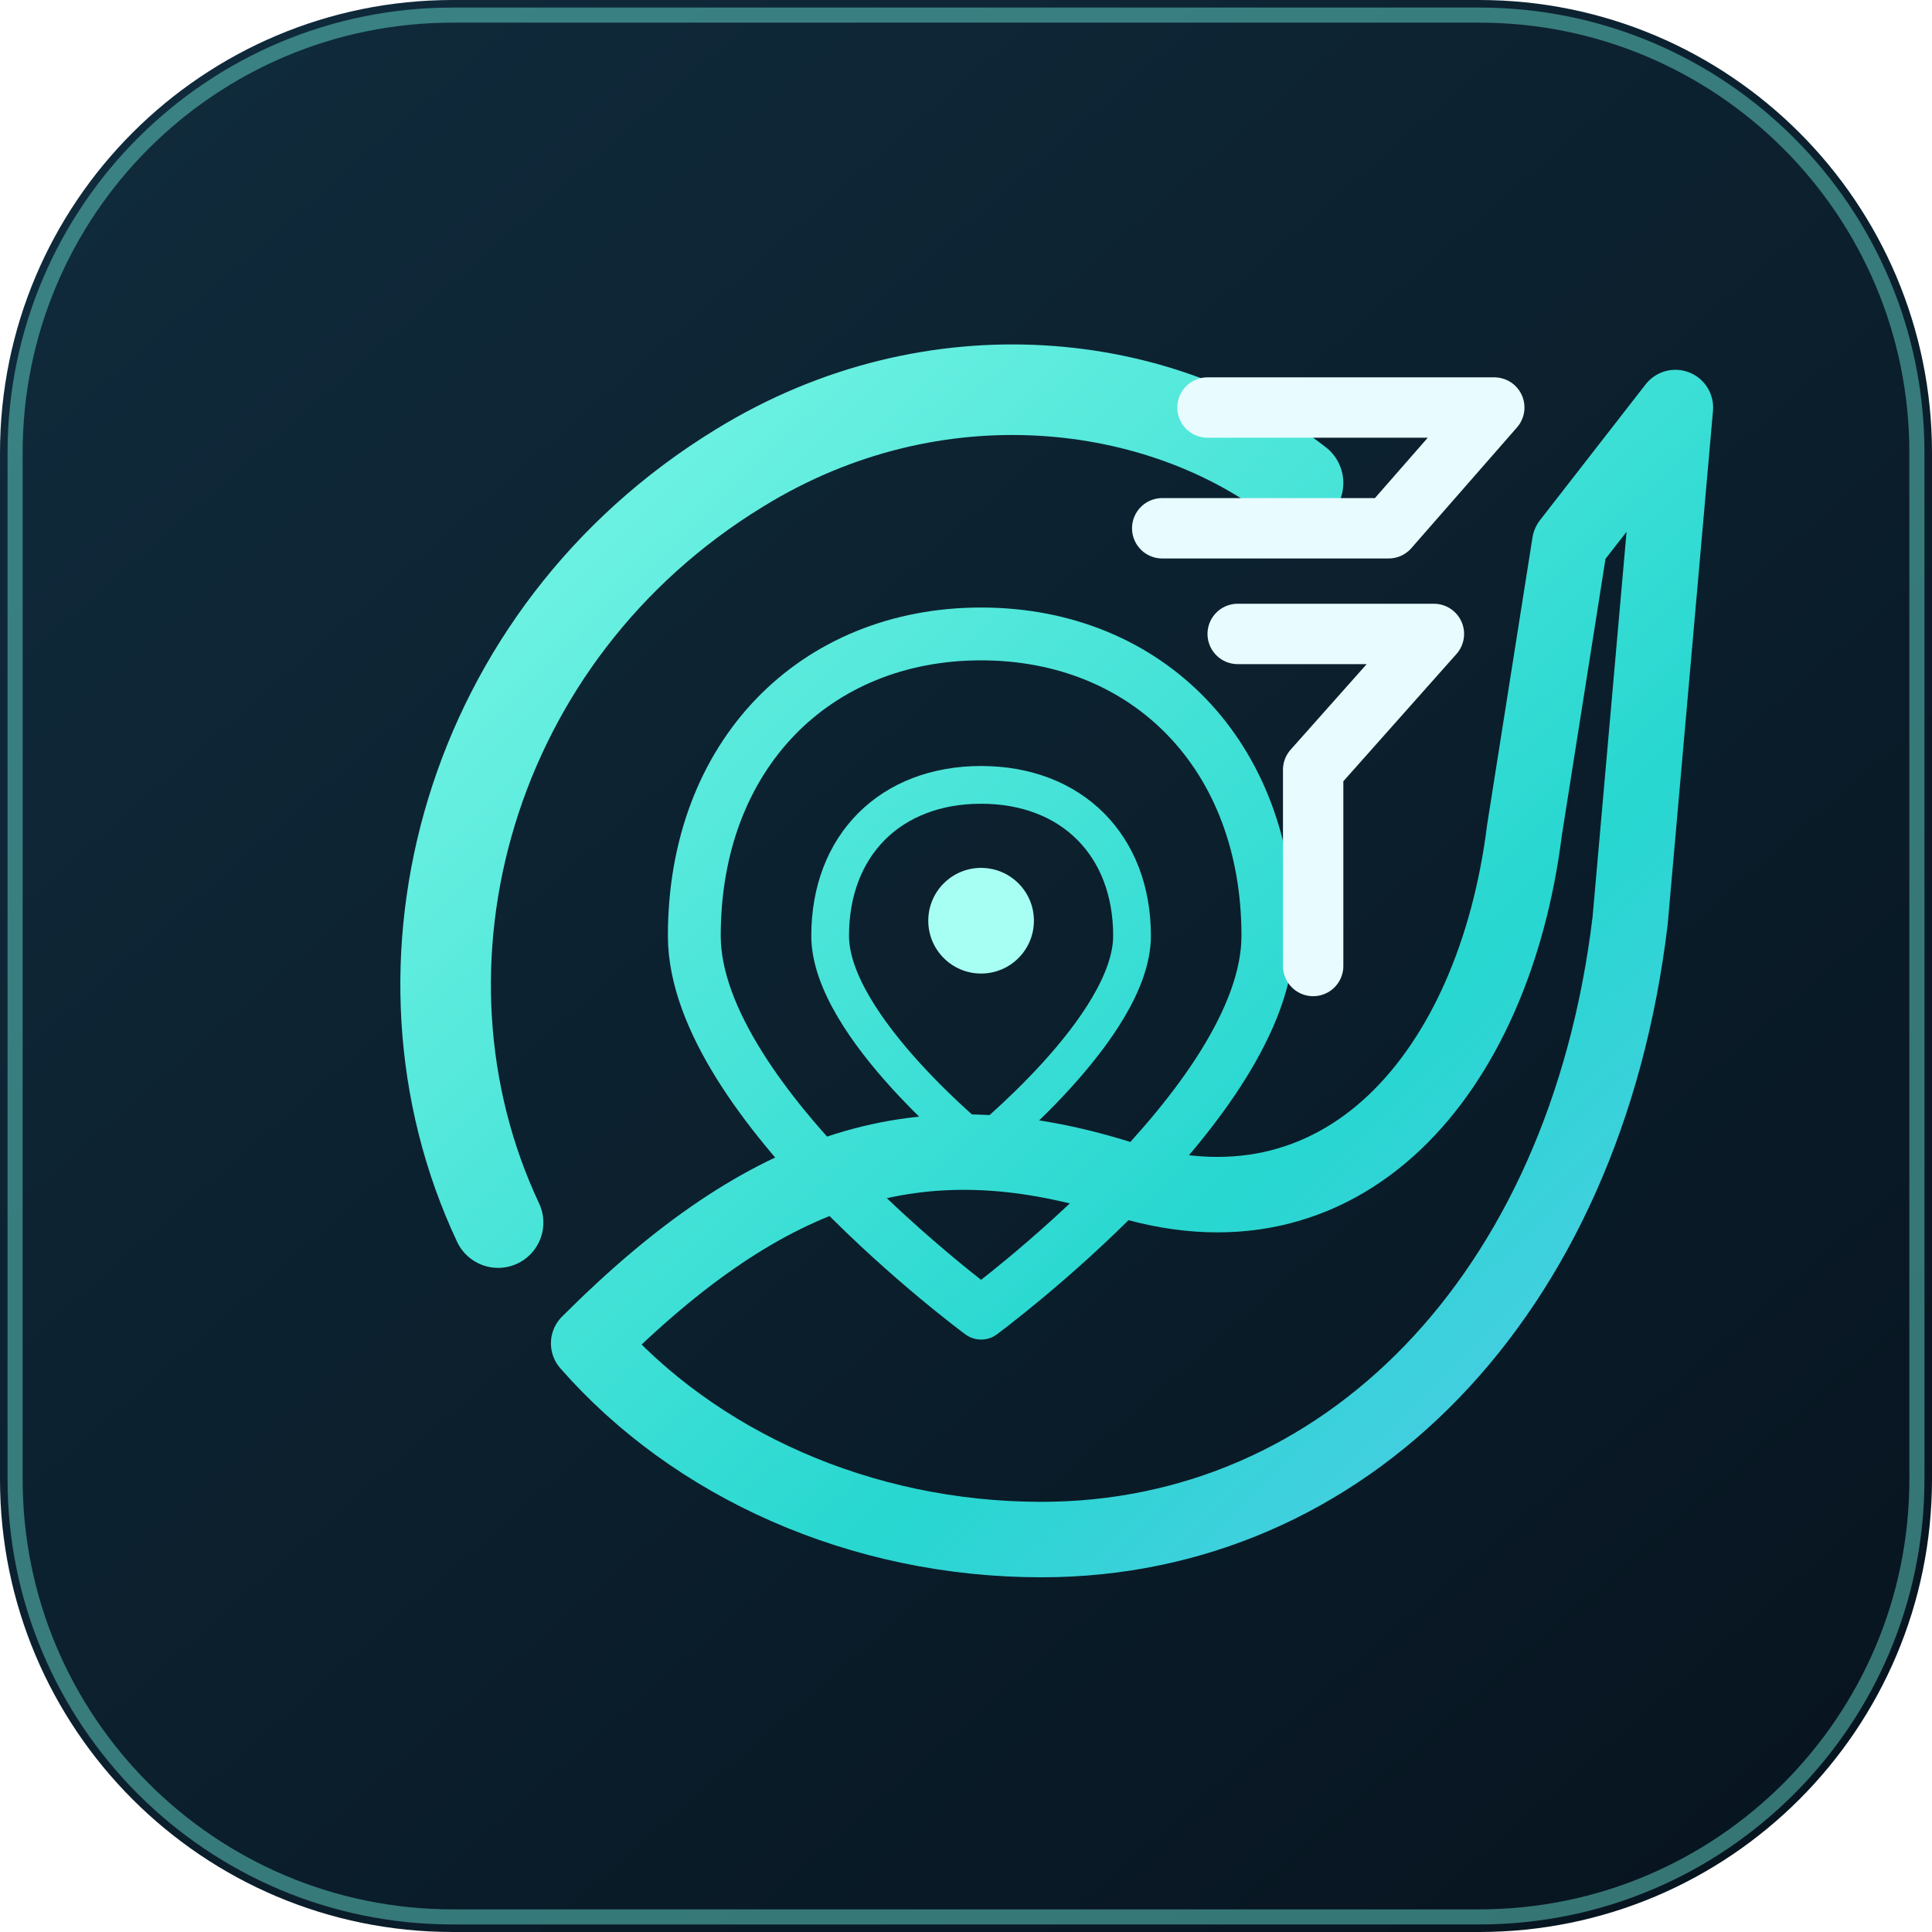
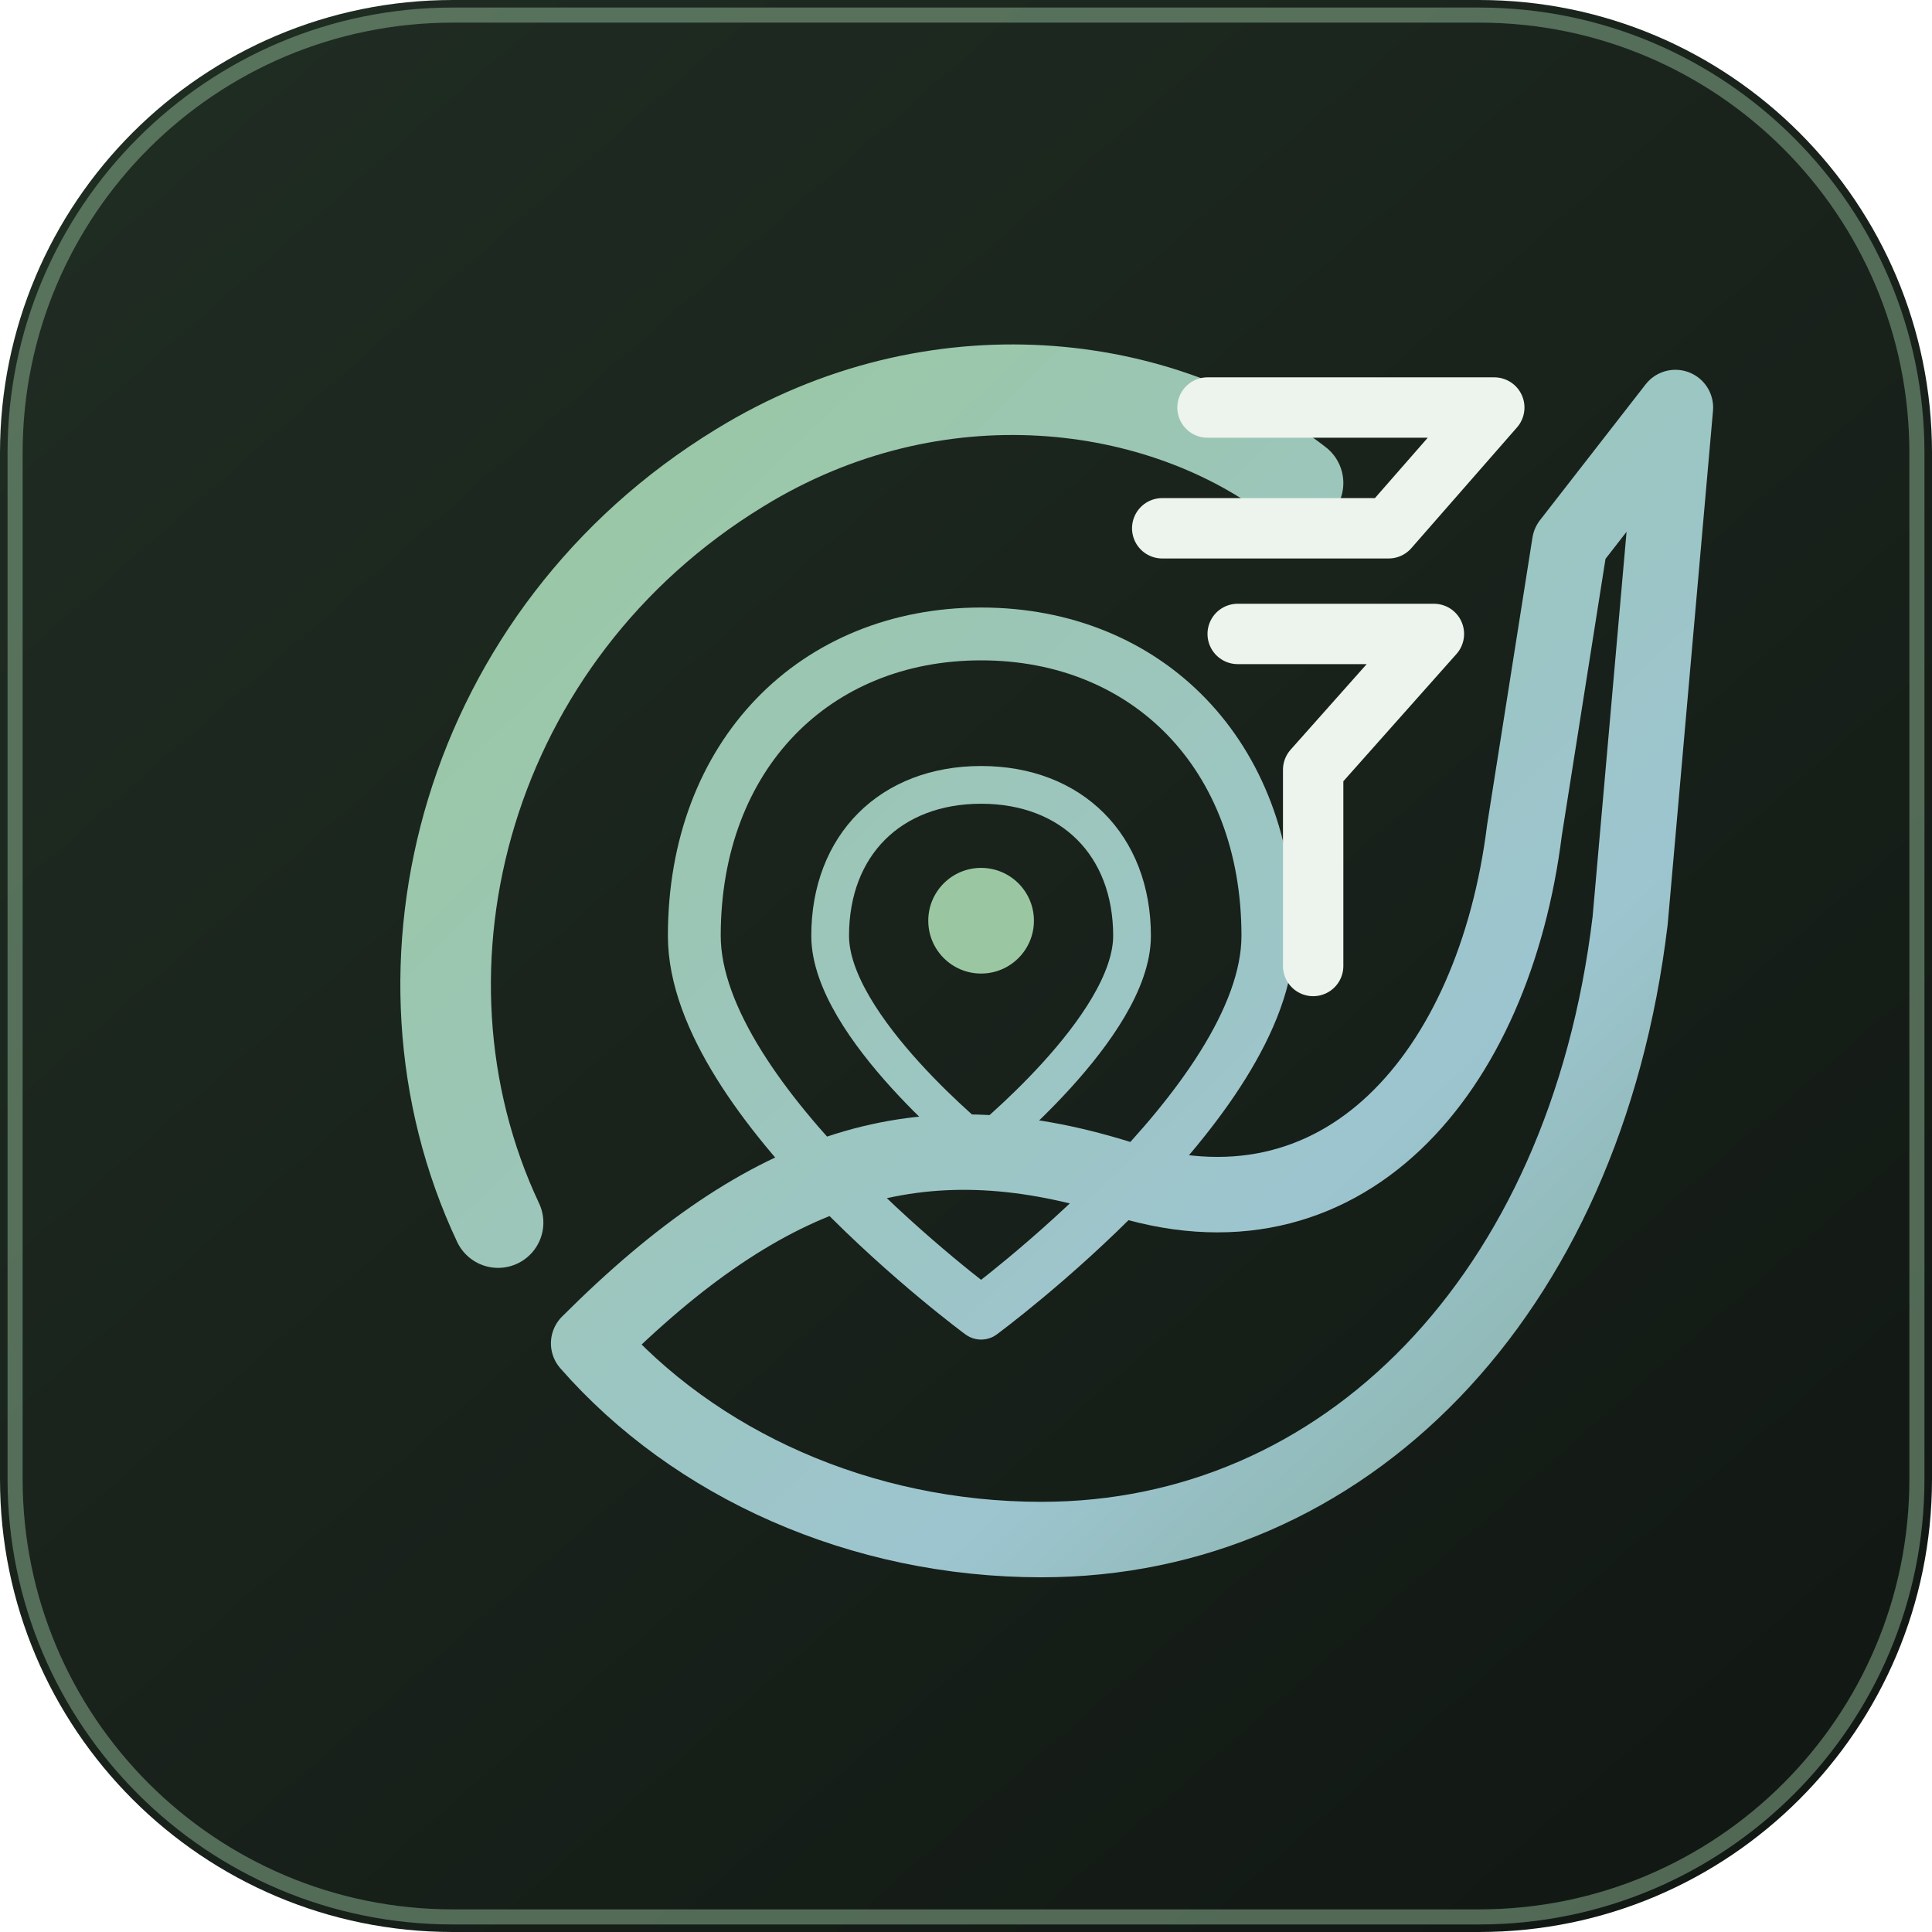
<svg xmlns="http://www.w3.org/2000/svg" viewBox="0 0 128 128" fill="none" role="img" aria-labelledby="title">
  <defs>
    <linearGradient id="bg" x1="8" y1="0" x2="120" y2="128" gradientUnits="userSpaceOnUse">
-       <stop stop-color="#102B3C" />
-       <stop offset="1" stop-color="#07141F" />
+       <stop stop-color="#202D23" />
+       <stop offset="1" stop-color="#111713" />
    </linearGradient>
    <linearGradient id="mark" x1="20" y1="16" x2="110" y2="110" gradientUnits="userSpaceOnUse">
-       <stop stop-color="#73F4E3" />
-       <stop offset=".52" stop-color="#27D7D0" />
-       <stop offset="1" stop-color="#79BFFF" />
+       <stop stop-color="#9AC7A2" />
+       <stop offset=".55" stop-color="#9DC5D0" />
+       <stop offset="1" stop-color="#6F9B78" />
    </linearGradient>
  </defs>
  <rect width="128" height="128" rx="30" fill="url(#bg)" />
-   <rect x="1" y="1" width="126" height="126" rx="29" stroke="#6DEBDD" stroke-opacity=".45" />
+   <rect x="1" y="1" width="126" height="126" rx="29" stroke="#9AC7A2" stroke-opacity=".46" />
  <g transform="translate(15 14)" stroke-linecap="round" stroke-linejoin="round">
    <path d="M18 67C10 50 16 28 34 17C47 9 62 11 71 18" stroke="url(#mark)" stroke-width="6" />
    <path d="M24 75C36 63 46 60 59 64C74 69 84 57 86 41L89 22L96 13L93 47C90 72 74 88 54 88C42 88 31 83 24 75Z" stroke="url(#mark)" stroke-width="5" />
    <path d="M31 48C31 36 39 28 50 28C61 28 69 36 69 48C69 59 50 73 50 73C50 73 31 59 31 48Z" stroke="url(#mark)" stroke-width="3.5" />
    <path d="M40 48C40 42 44 38 50 38C56 38 60 42 60 48C60 54 50 62 50 62C50 62 40 54 40 48Z" stroke="url(#mark)" stroke-width="2.5" />
-     <circle cx="50" cy="47" r="3.5" fill="#A6FFF2" stroke="none" />
-     <path d="M65 13H84L77 21H62M67 28H80L72 37V50" stroke="#E8FCFF" stroke-width="4" />
+     <circle cx="50" cy="47" r="3.5" fill="#9AC7A2" stroke="none" />
+     <path d="M65 13H84L77 21H62M67 28H80L72 37V50" stroke="#EDF3ED" stroke-width="4" />
  </g>
</svg>
